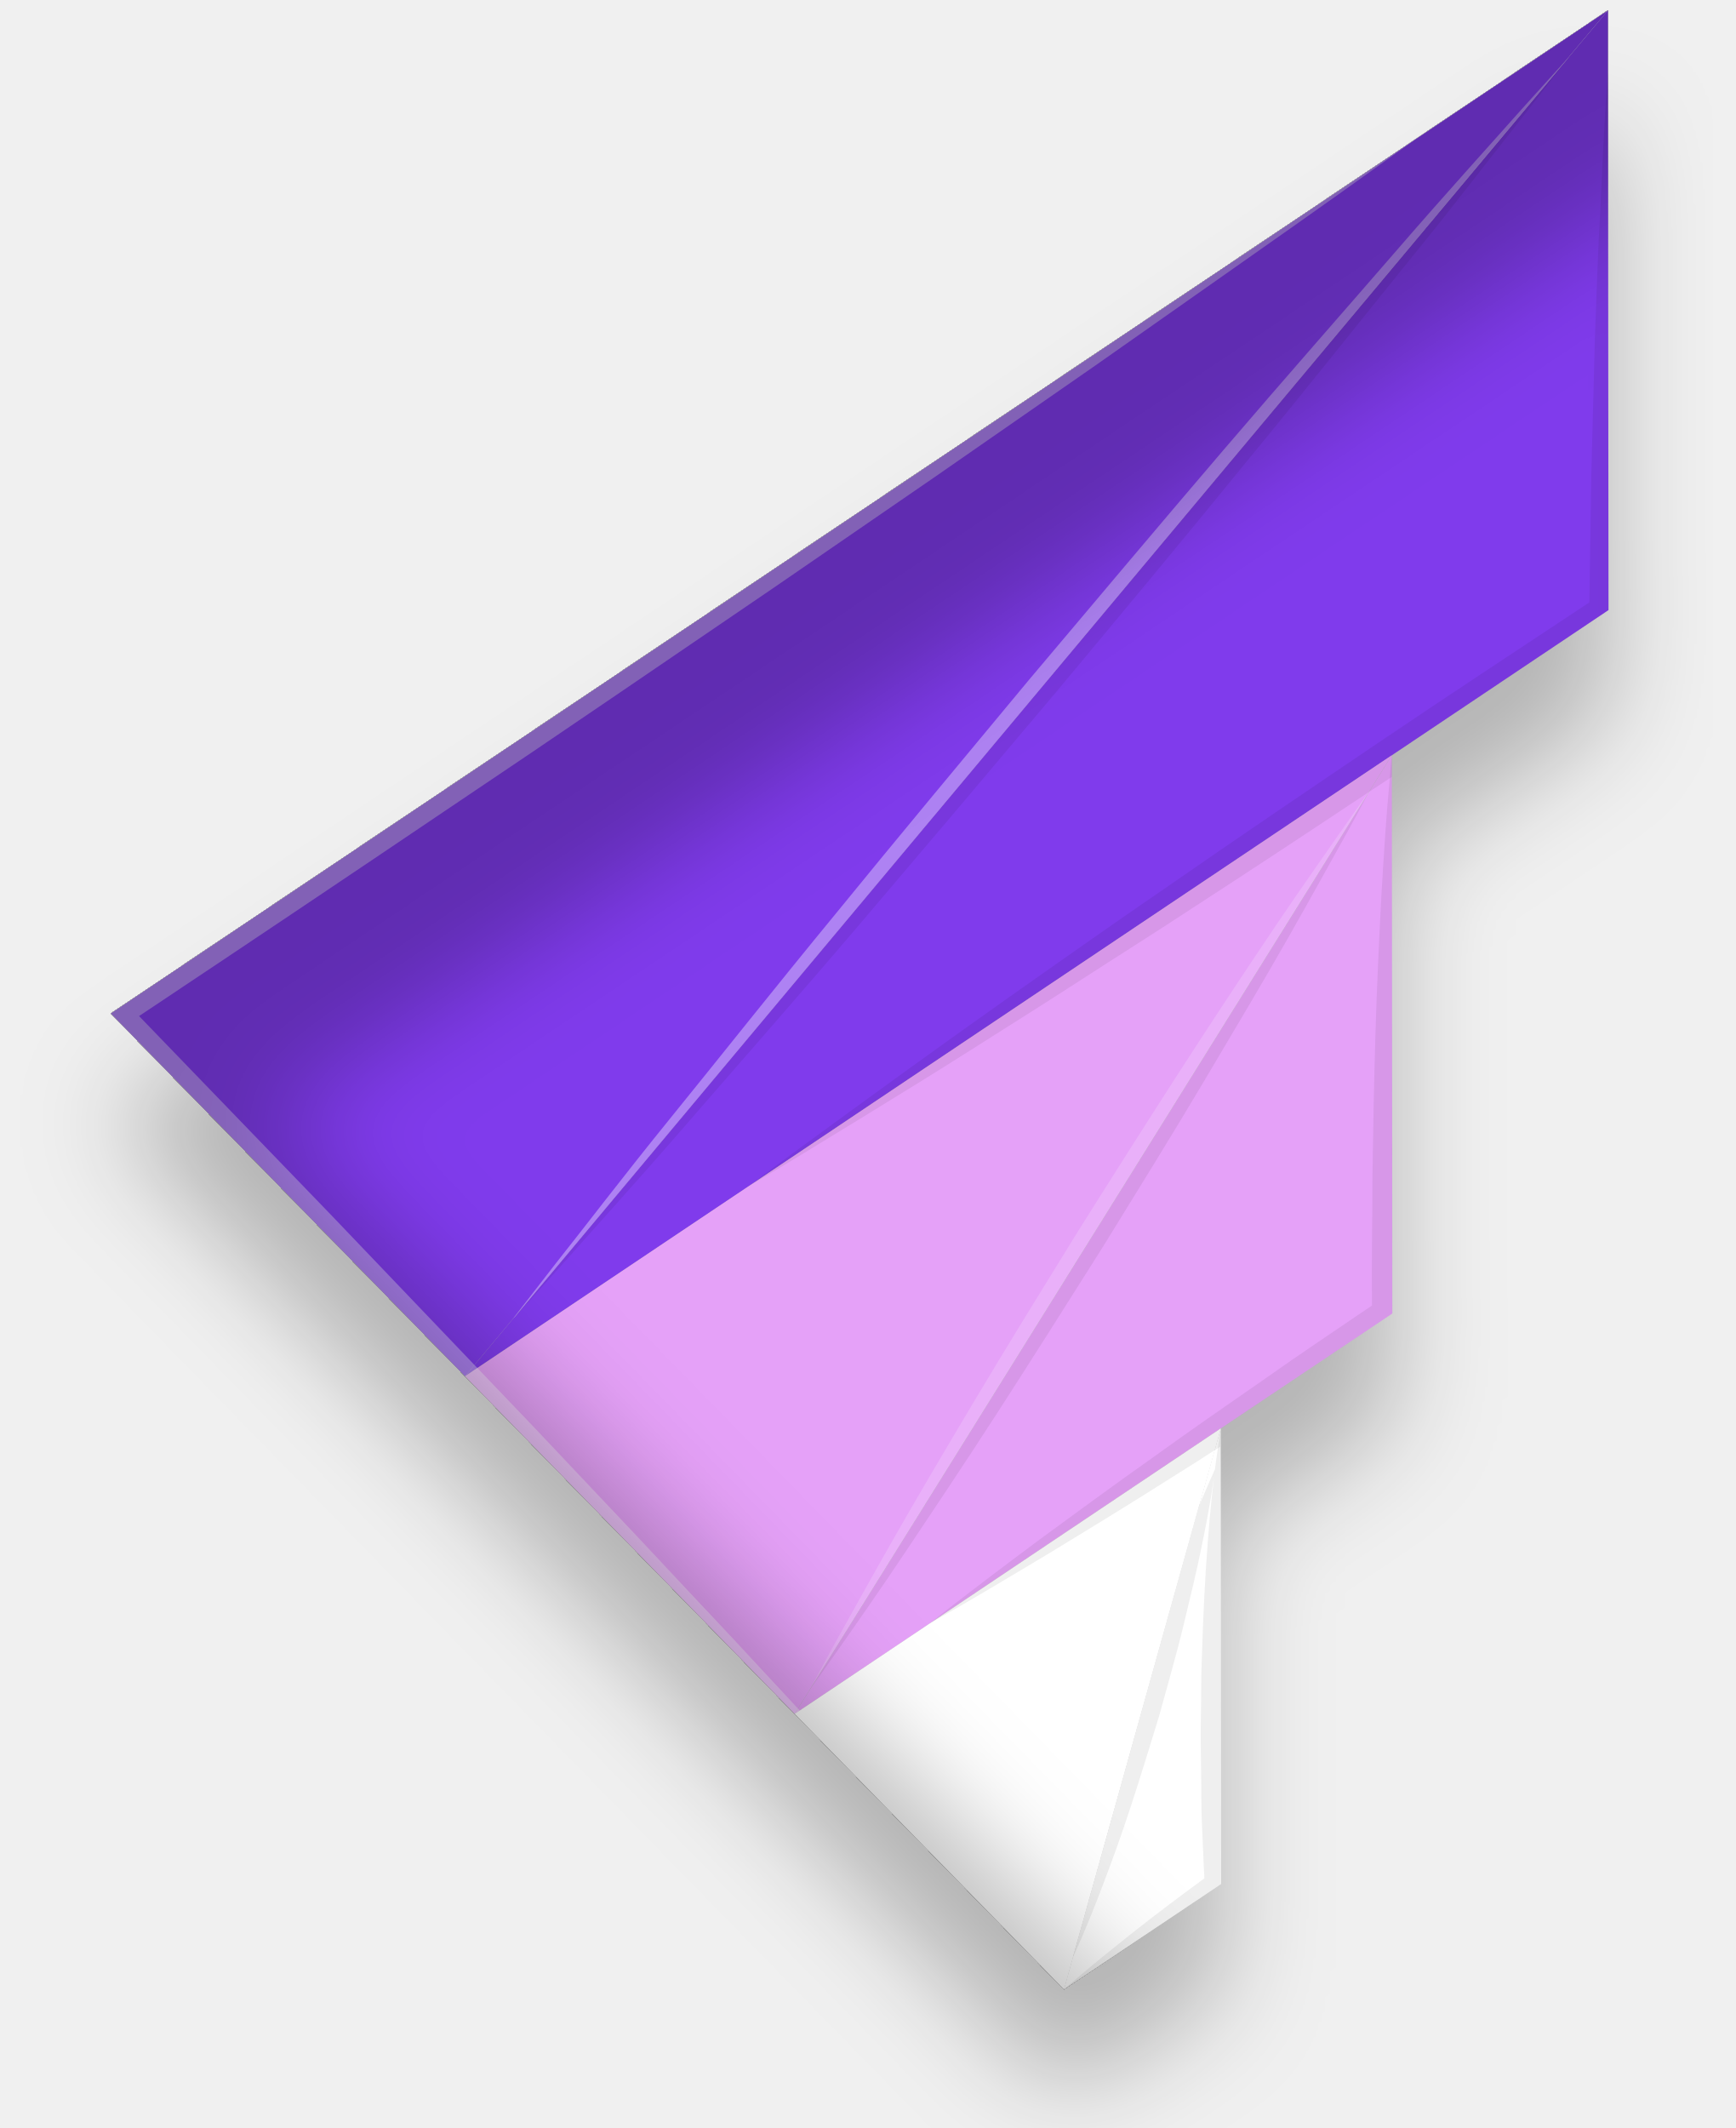
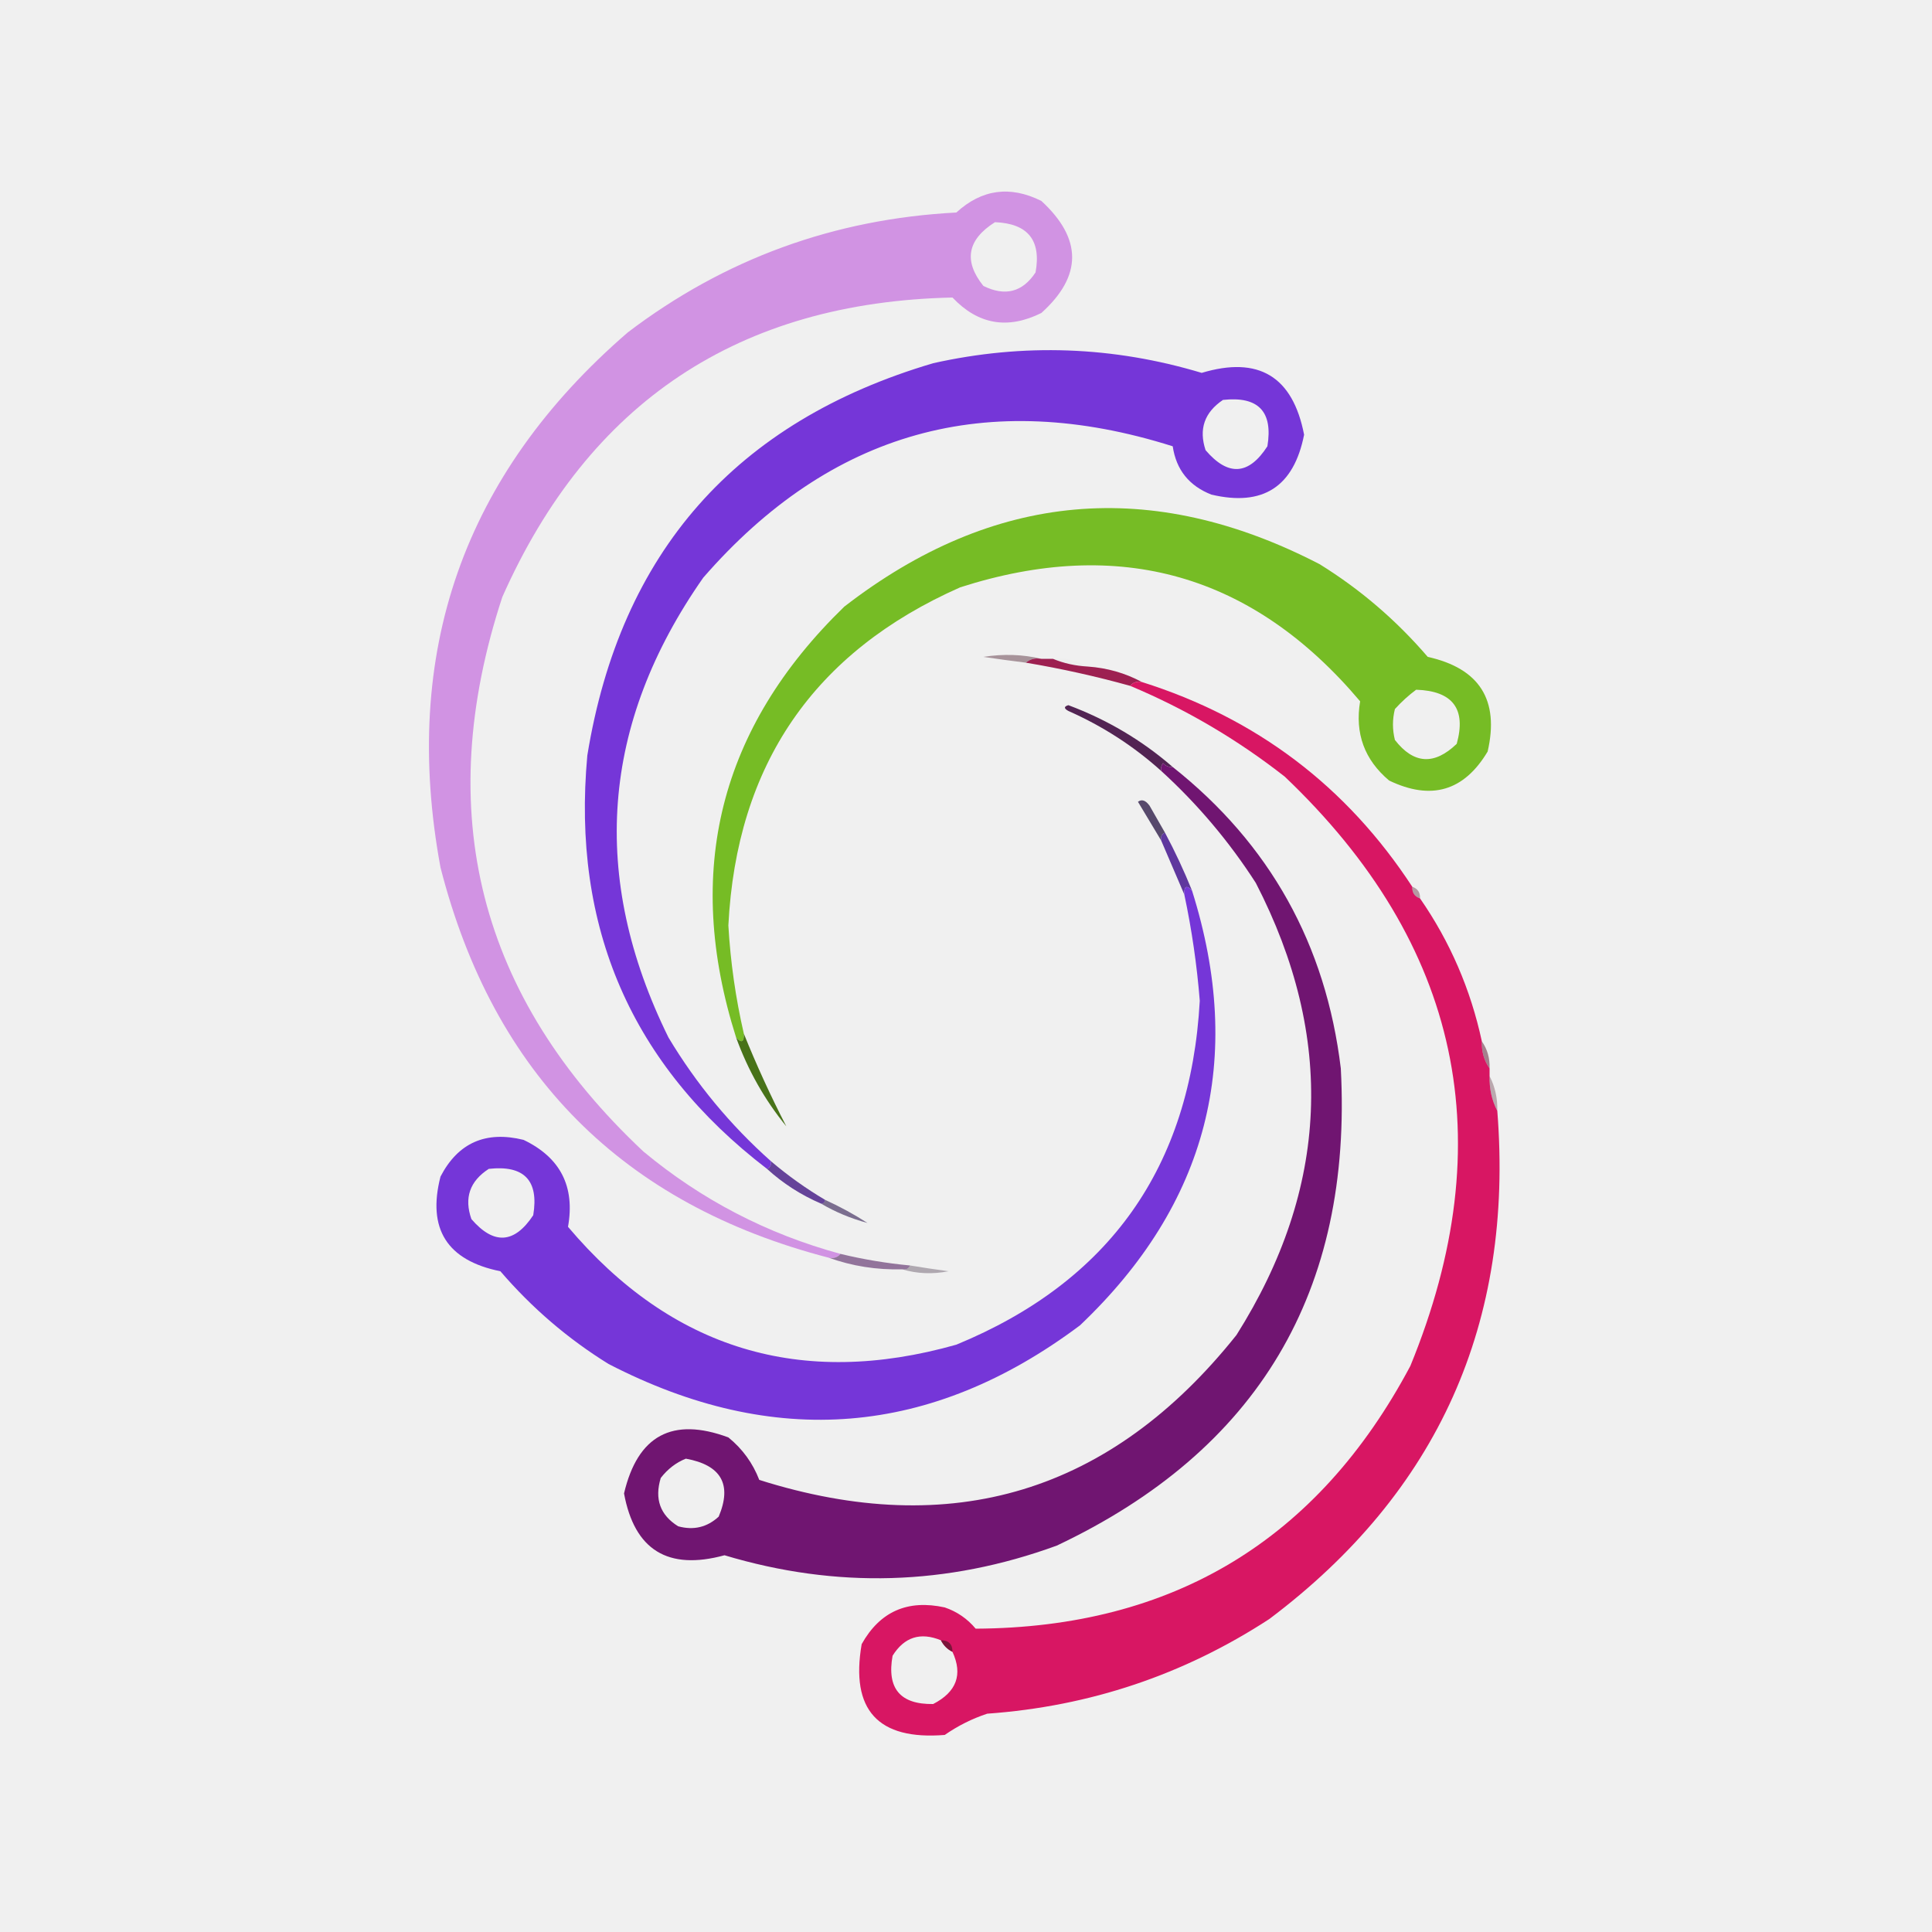
- <svg xmlns="http://www.w3.org/2000/svg" width="62" height="76" viewBox="0 0 62 76" fill="none">
-   <g filter="url(#filter0_di)">
-     <path d="M43.612 51.013L43.393 51.79L43.388 51.794L42.84 53.763C42.84 53.767 42.839 53.772 42.837 53.776C42.835 53.78 42.831 53.784 42.827 53.787L38.327 69.895L38.331 69.9C38.331 69.905 38.329 69.909 38.325 69.912L38.008 71.05L43.624 67.287L43.608 51.654H43.614L43.612 51.013Z" fill="#fff" />
-     <path d="M49.721 26.974L48.905 28.283C48.903 28.292 48.898 28.3 48.892 28.308L28.963 60.29C28.957 60.297 28.952 60.306 28.95 60.315L28.505 61.026L28.394 61.21L49.738 46.91L49.721 27.746V26.974Z" fill="#E5A1F8" />
-     <path d="M57.442 0.37L56.058 2.018V2.027C56.058 2.027 56.053 2.022 56.052 2.031C56.047 2.035 56.042 2.041 56.039 2.047L56.028 2.055C56.016 2.065 56.006 2.077 55.997 2.09L56.002 2.095C55.988 2.115 55.971 2.134 55.953 2.151L18.381 47.044L18.363 47.055L18.315 47.111L16.948 48.75L16.616 49.151L57.461 21.789L57.442 2.585C57.44 2.578 57.44 2.571 57.442 2.563L57.442 0.37Z" fill="#803BEC" />
-     <path d="M57.442 0.37L3.962 36.196L16.617 49.151L16.949 48.75L18.316 47.111L18.364 47.055L18.382 47.044L55.949 2.154C55.967 2.136 55.984 2.118 55.998 2.098L55.993 2.093C56.002 2.08 56.012 2.068 56.024 2.057L56.036 2.05C56.038 2.044 56.043 2.038 56.048 2.033C56.048 2.025 56.054 2.03 56.054 2.03V2.021L57.442 0.37Z" fill="#803BEC" />
-     <path d="M49.721 26.974L16.616 49.152L28.39 61.209L28.501 61.025L28.946 60.315C28.948 60.306 28.953 60.298 28.959 60.291L48.887 28.308C48.894 28.301 48.898 28.293 48.901 28.284L49.721 26.974Z" fill="#E5A1F8" />
-     <path d="M43.612 51.013L28.394 61.208L38.012 71.05L38.329 69.912C38.333 69.909 38.336 69.905 38.336 69.9L38.332 69.895L42.854 53.733L43.398 51.79L43.612 51.013Z" fill="#fff" />
-     <g style="mix-blend-mode:multiply" opacity="0.25">
-       <g style="mix-blend-mode:multiply" opacity="0.25">
-         <path d="M57.442 2.585C57.316 4.178 57.249 5.764 57.176 7.353C57.081 8.957 57.032 10.562 56.973 12.165L56.847 16.979L56.778 21.514L53.171 23.9C51.883 24.755 50.6 25.606 49.322 26.47C46.776 28.192 44.224 29.916 41.7 31.67C40.432 32.535 39.172 33.418 37.917 34.298C36.663 35.177 35.406 36.065 34.161 36.954C32.916 37.842 31.674 38.744 30.437 39.643C29.201 40.542 27.959 41.443 26.74 42.368C28.088 41.575 29.407 40.761 30.736 39.949C32.065 39.136 33.378 38.326 34.689 37.495C36 36.663 37.304 35.847 38.606 35.003C39.908 34.159 41.217 33.339 42.503 32.493C44.649 31.102 46.786 29.693 48.903 28.283C49.152 28.116 49.401 27.957 49.649 27.793L49.723 27.744V26.974L57.463 21.789L57.442 2.585Z" fill="black" />
-       </g>
-     </g>
-     <g style="mix-blend-mode:multiply" opacity="0.25">
-       <g style="mix-blend-mode:multiply" opacity="0.25">
-         <path d="M49.721 26.974C49.691 27.249 49.667 27.522 49.648 27.793C49.517 29.188 49.433 30.574 49.35 31.961C49.263 33.621 49.184 35.283 49.136 36.943C49.087 38.604 49.053 40.265 49.03 41.923C49.03 43.488 48.994 45.059 49.012 46.626C47.738 47.495 46.442 48.354 45.189 49.242C43.827 50.185 42.471 51.124 41.133 52.091C39.786 53.04 38.463 54.014 37.133 54.988C35.819 55.97 34.499 56.955 33.221 57.975C34.687 57.151 36.123 56.285 37.561 55.425C38.991 54.553 40.416 53.684 41.818 52.791C42.343 52.463 42.872 52.132 43.388 51.794L43.394 51.79C43.436 51.772 43.474 51.749 43.507 51.721C43.545 51.703 43.579 51.68 43.608 51.652H43.614V51.015L49.741 46.91L49.723 27.746L49.721 26.974Z" fill="black" />
-       </g>
-     </g>
-     <g style="mix-blend-mode:multiply" opacity="0.25">
-       <g style="mix-blend-mode:multiply" opacity="0.25">
-         <path d="M43.612 51.013C43.572 51.251 43.536 51.484 43.506 51.722C43.34 52.843 43.231 53.96 43.145 55.087C43.039 56.441 42.979 57.798 42.937 59.154C42.903 59.831 42.916 60.507 42.902 61.185C42.888 61.864 42.895 62.544 42.907 63.22C42.92 63.896 42.907 64.579 42.943 65.257C42.975 65.866 42.99 66.478 43.026 67.083C42.197 67.691 41.379 68.303 40.583 68.93C39.71 69.623 38.842 70.317 38.006 71.053L43.622 67.29L43.606 51.656H43.612V51.013Z" fill="black" />
-       </g>
-     </g>
-     <g style="mix-blend-mode:screen" opacity="0.6">
-       <g style="mix-blend-mode:screen" opacity="0.6">
-         <path d="M50.523 5.004L3.962 36.196L33.49 66.423C31.874 64.634 30.22 62.864 28.571 61.09L28.506 61.021L26.351 58.7L22.753 54.863L19.136 51.036L17.055 48.858L16.95 48.75L11.85 43.414L4.968 36.288C8.672 33.821 12.367 31.343 16.054 28.854C19.932 26.256 23.779 23.617 27.634 20.995L33.394 17.035L39.132 13.052L44.842 9.04C46.746 7.705 48.636 6.361 50.523 5.004Z" fill="white" />
-       </g>
-     </g>
-     <g style="mix-blend-mode:multiply" opacity="0.25">
-       <g style="mix-blend-mode:multiply" opacity="0.25">
-         <path d="M43.406 52.466C43.371 52.545 43.158 53.015 42.841 53.763C42.841 53.767 42.84 53.772 42.838 53.776C42.835 53.78 42.832 53.784 42.828 53.787L38.328 69.895V69.912C38.332 69.909 38.334 69.905 38.334 69.9C38.392 69.776 38.859 68.755 39.426 67.247C39.736 66.44 40.075 65.497 40.407 64.482C40.738 63.466 41.075 62.377 41.406 61.292C41.707 60.193 42.023 59.105 42.273 58.074C42.523 57.041 42.756 56.078 42.925 55.24C43.252 53.674 43.397 52.581 43.406 52.466Z" fill="black" />
-       </g>
-     </g>
-     <g style="mix-blend-mode:multiply" opacity="0.25">
-       <g style="mix-blend-mode:multiply" opacity="0.25">
-         <path d="M48.892 28.308L28.963 60.29C28.957 60.297 28.952 60.306 28.95 60.315C28.95 60.315 29.302 59.829 29.899 58.978C30.496 58.128 31.358 56.904 32.346 55.425C33.334 53.946 34.489 52.223 35.692 50.359C36.895 48.495 38.153 46.502 39.415 44.505C40.652 42.502 41.894 40.495 43.02 38.6C44.145 36.706 45.194 34.941 46.065 33.408C46.935 31.876 47.64 30.593 48.138 29.701C48.575 28.917 48.83 28.418 48.892 28.308Z" fill="black" />
-       </g>
-     </g>
-     <g style="mix-blend-mode:multiply" opacity="0.25">
-       <g style="mix-blend-mode:multiply" opacity="0.25">
-         <path d="M54.524 4.011C55.258 3.061 55.756 2.416 55.95 2.154L18.381 47.044C18.563 46.837 19.148 46.203 20.031 45.222C21.094 44.012 22.662 42.3 24.472 40.209C26.281 38.119 28.417 35.699 30.658 33.069C32.899 30.438 35.272 27.636 37.641 24.82C39.989 22.005 42.343 19.18 44.511 16.512C46.698 13.857 48.687 11.342 50.417 9.21C52.147 7.079 53.528 5.262 54.524 4.011Z" fill="black" />
-       </g>
-     </g>
-     <g style="mix-blend-mode:multiply" opacity="0.25">
-       <g style="mix-blend-mode:multiply" opacity="0.25">
-         <path d="M56.025 2.057C56.013 2.068 56.002 2.081 55.994 2.094L55.999 2.099C56.009 2.085 56.018 2.072 56.025 2.057Z" fill="black" />
-       </g>
-     </g>
-     <g style="mix-blend-mode:screen" opacity="0.6">
-       <g style="mix-blend-mode:screen" opacity="0.6">
-         <path d="M38.332 69.9L38.328 69.895V69.913C38.331 69.909 38.332 69.905 38.332 69.9Z" fill="white" />
-       </g>
-     </g>
-     <g style="mix-blend-mode:screen" opacity="0.4">
-       <g style="mix-blend-mode:screen" opacity="0.4">
-         <path d="M42.849 53.733C42.696 54.124 42.506 54.594 42.309 55.122C42.004 55.926 41.665 56.868 41.334 57.884C41.002 58.9 40.665 59.989 40.339 61.078C40.027 62.177 39.718 63.26 39.466 64.292C39.215 65.324 38.988 66.293 38.814 67.125C38.482 68.683 38.342 69.767 38.326 69.895L42.849 53.733Z" fill="white" />
-       </g>
-     </g>
-     <g style="mix-blend-mode:screen" opacity="0.4">
-       <g style="mix-blend-mode:screen" opacity="0.4">
-         <path d="M48.902 28.283C48.902 28.283 48.544 28.764 47.953 29.619C47.361 30.475 46.493 31.694 45.501 33.168C44.508 34.642 43.362 36.374 42.158 38.238C40.955 40.103 39.694 42.091 38.437 44.093C37.199 46.096 35.962 48.1 34.833 49.992C33.704 51.884 32.657 53.659 31.786 55.192C30.915 56.724 30.211 58.007 29.713 58.893C29.28 59.681 29.024 60.179 28.967 60.29L48.895 28.308C48.9 28.3 48.902 28.291 48.902 28.283Z" fill="white" />
-       </g>
-     </g>
-     <g style="mix-blend-mode:screen" opacity="0.6">
-       <g style="mix-blend-mode:screen" opacity="0.6">
-         <path d="M56.025 2.057C56.013 2.068 56.002 2.08 55.994 2.093C55.807 2.299 55.234 2.93 54.35 3.911C53.282 5.116 51.718 6.833 49.909 8.923C48.1 11.013 45.964 13.433 43.718 16.058C41.472 18.683 39.108 21.495 36.736 24.307C34.392 27.129 32.038 29.951 29.869 32.615C27.682 35.271 25.695 37.784 23.963 39.916C22.232 42.048 20.853 43.868 19.857 45.118C19.004 46.226 18.459 46.919 18.34 47.076C18.351 47.07 18.359 47.061 18.363 47.052L18.381 47.041L55.949 2.154C55.967 2.136 55.983 2.118 55.998 2.098C56.008 2.085 56.017 2.071 56.025 2.057Z" fill="white" />
-       </g>
-     </g>
+ <svg xmlns="http://www.w3.org/2000/svg" version="1.1" width="500px" height="500px" style="shape-rendering:geometricPrecision; text-rendering:geometricPrecision; image-rendering:optimizeQuality; fill-rule:evenodd; clip-rule:evenodd">
+   <g>
+     <path style="opacity:1" fill="#d193e3" d="M 217.5,324.5 C 216.791,325.404 215.791,325.737 214.5,325.5C 161.192,311.692 127.692,278.025 114,224.5C 103.739,168.946 119.905,122.779 162.5,86C 187.547,66.981 215.881,56.648 247.5,55C 254.078,48.971 261.411,47.971 269.5,52C 280.123,61.774 280.123,71.44 269.5,81C 260.789,85.333 253.122,84 246.5,77C 191.244,78.208 152.41,104.041 130,154.5C 111.709,210.173 123.876,258.006 166.5,298C 181.529,310.505 198.529,319.339 217.5,324.5 Z M 257.5,57.5 C 266.015,57.844 269.515,62.177 268,70.5C 264.634,75.609 260.134,76.776 254.5,74C 249.316,67.542 250.316,62.042 257.5,57.5 Z" />
  </g>
-   <defs>
-     <filter id="filter0_di" x="0.242" y="0.37" width="60.941" height="78.123" filterUnits="userSpaceOnUse" color-interpolation-filters="sRGB">
-       <feFlood flood-opacity="0" result="BackgroundImageFix" />
-       <feColorMatrix in="SourceAlpha" type="matrix" values="0 0 0 0 0 0 0 0 0 0 0 0 0 0 0 0 0 0 127 0" />
-       <feOffset dy="3.72" />
-       <feGaussianBlur stdDeviation="1.86" />
-       <feColorMatrix type="matrix" values="0 0 0 0 0 0 0 0 0 0 0 0 0 0 0 0 0 0 0.25 0" />
-       <feBlend mode="normal" in2="BackgroundImageFix" result="effect1_dropShadow" />
-       <feBlend mode="normal" in="SourceGraphic" in2="effect1_dropShadow" result="shape" />
-       <feColorMatrix in="SourceAlpha" type="matrix" values="0 0 0 0 0 0 0 0 0 0 0 0 0 0 0 0 0 0 127 0" result="hardAlpha" />
-       <feOffset dx="5.58" dy="3.72" />
-       <feGaussianBlur stdDeviation="1.86" />
-       <feComposite in2="hardAlpha" operator="arithmetic" k2="-1" k3="1" />
-       <feColorMatrix type="matrix" values="0 0 0 0 0 0 0 0 0 0 0 0 0 0 0 0 0 0 0.25 0" />
-       <feBlend mode="normal" in2="shape" result="effect2_innerShadow" />
-     </filter>
-   </defs>
+   <g>
+     <path style="opacity:0.998" fill="#7536d8" d="M 199.5,300.5 C 199.672,301.492 199.338,302.158 198.5,302.5C 163.413,275.633 147.913,239.966 152,195.5C 160.556,142.942 190.389,109.109 241.5,94C 264.884,88.773 288.051,89.606 311,96.5C 325.737,92.072 334.57,97.405 337.5,112.5C 334.837,125.995 326.837,131.162 313.5,128C 307.732,125.737 304.399,121.57 303.5,115.5C 255.453,100.301 214.953,111.634 182,149.5C 155.531,187.312 152.531,226.979 173,268.5C 180.219,280.548 189.052,291.214 199.5,300.5 Z M 316.5,103.5 C 325.658,102.491 329.492,106.491 328,115.5C 323.162,122.995 317.828,123.328 312,116.5C 310.201,111.066 311.701,106.733 316.5,103.5 Z" />
+   </g>
+   <g>
+     <path style="opacity:1" fill="#76bc25" d="M 192.5,267.5 C 192.591,269.698 191.925,270.031 190.5,268.5C 176.875,225.499 186.209,188.332 218.5,157C 257.037,127.175 298.037,123.508 341.5,146C 352.011,152.502 361.344,160.502 369.5,170C 382.907,172.984 388.074,181.151 385,194.5C 378.888,204.737 370.388,207.237 359.5,202C 353.11,196.618 350.61,189.785 352,181.5C 324.24,148.597 289.74,138.764 248.5,152C 210.615,168.747 190.615,197.913 188.5,239.5C 189.046,248.962 190.379,258.296 192.5,267.5 Z M 366.5,178.5 C 375.998,178.818 379.498,183.484 377,192.5C 371.19,198.093 365.856,197.76 361,191.5C 360.333,188.833 360.333,186.167 361,183.5C 362.73,181.598 364.563,179.931 366.5,178.5 Z" />
+   </g>
+   <g>
+     <path style="opacity:0.405" fill="#3c0a1c" d="M 269.5,170.5 C 267.901,170.232 266.568,170.566 265.5,171.5C 261.837,171.048 258.17,170.548 254.5,170C 259.684,169.184 264.684,169.35 269.5,170.5 Z" />
+   </g>
+   <g>
+     <path style="opacity:0.008" fill="#1c070d" d="M 272.5,170.5 C 275.829,170.215 278.829,170.882 281.5,172.5C 278.273,172.324 275.273,171.657 272.5,170.5 Z" />
+   </g>
+   <g>
+     <path style="opacity:0.933" fill="#971146" d="M 265.5,171.5 C 266.568,170.566 267.901,170.232 269.5,170.5C 270.5,170.5 271.5,170.5 272.5,170.5C 275.273,171.657 278.273,172.324 281.5,172.5C 286.55,172.855 291.217,174.188 295.5,176.5C 294.209,176.263 293.209,176.596 292.5,177.5C 283.609,175.027 274.609,173.027 265.5,171.5 Z" />
+   </g>
+   <g>
+     <path style="opacity:1" fill="#d81663" d="M 295.5,176.5 C 325.178,185.852 348.511,203.518 365.5,229.5C 365.427,231.027 366.094,232.027 367.5,232.5C 375.269,243.712 380.602,256.046 383.5,269.5C 383.41,272.152 384.076,274.485 385.5,276.5C 385.5,277.167 385.5,277.833 385.5,278.5C 385.42,281.781 386.087,284.781 387.5,287.5C 391.825,342.332 372.159,386.165 328.5,419C 306.355,433.437 282.022,441.604 255.5,443.5C 251.596,444.785 247.929,446.619 244.5,449C 227.223,450.391 220.057,442.557 223,425.5C 227.721,417.061 234.887,413.894 244.5,416C 247.692,417.094 250.358,418.927 252.5,421.5C 303.547,421.227 341.047,398.561 365,353.5C 388.88,295.196 378.047,244.362 332.5,201C 320.19,191.348 306.857,183.515 292.5,177.5C 293.209,176.596 294.209,176.263 295.5,176.5 Z M 243.5,424.5 C 244.167,425.833 245.167,426.833 246.5,427.5C 249.221,433.385 247.554,437.885 241.5,441C 232.97,441.132 229.47,436.966 231,428.5C 234.03,423.661 238.197,422.327 243.5,424.5 Z" />
+   </g>
+   <g>
+     <path style="opacity:0.912" fill="#431044" d="M 303.5,198.5 C 302.504,198.586 301.671,198.252 301,197.5C 300.536,198.094 300.369,198.761 300.5,199.5C 293.379,193.098 285.379,187.931 276.5,184C 275.304,183.346 275.304,182.846 276.5,182.5C 286.564,186.271 295.564,191.604 303.5,198.5 Z" />
+   </g>
+   <g>
+     <path style="opacity:1" fill="#701571" d="M 303.5,198.5 C 328.63,218.413 343.13,244.413 347,276.5C 350.071,334.206 325.571,375.373 273.5,400C 245.12,410.366 216.453,411.199 187.5,402.5C 172.865,406.492 164.198,401.158 161.5,386.5C 165.028,371.471 174.028,366.637 188.5,372C 192.145,374.958 194.812,378.625 196.5,383C 246.331,398.754 287.498,386.254 320,345.5C 343.983,307.508 345.649,268.508 325,228.5C 318.095,217.763 309.929,208.096 300.5,199.5C 300.369,198.761 300.536,198.094 301,197.5C 301.671,198.252 302.504,198.586 303.5,198.5 Z M 177.5,377.5 C 186.663,379.172 189.496,384.172 186,392.5C 183.005,395.265 179.505,396.098 175.5,395C 170.845,392.103 169.345,387.937 171,382.5C 172.805,380.174 174.972,378.508 177.5,377.5 Z" />
+   </g>
+   <g>
+     <path style="opacity:0.757" fill="#261442" d="M 301.5,215.5 C 300.662,215.842 300.328,216.508 300.5,217.5C 298.526,214.23 296.526,210.897 294.5,207.5C 295.483,206.773 296.483,207.107 297.5,208.5C 298.861,210.85 300.194,213.184 301.5,215.5 Z" />
+   </g>
+   <g>
+     <path style="opacity:0.92" fill="#522797" d="M 301.5,215.5 C 304.088,220.344 306.421,225.344 308.5,230.5C 307.075,228.969 306.409,229.302 306.5,231.5C 304.537,226.897 302.537,222.23 300.5,217.5C 300.328,216.508 300.662,215.842 301.5,215.5 Z" />
+   </g>
+   <g>
+     <path style="opacity:0.998" fill="#7536d8" d="M 308.5,230.5 C 322.225,274.103 312.558,311.603 279.5,343C 241.032,371.813 200.365,375.146 157.5,353C 146.989,346.498 137.656,338.498 129.5,329C 115.693,326.209 110.526,318.042 114,304.5C 118.545,295.752 125.712,292.585 135.5,295C 145.024,299.562 148.857,307.062 147,317.5C 173.809,349.211 207.309,359.377 247.5,348C 287.119,331.686 308.119,302.019 310.5,259C 309.761,249.732 308.427,240.565 306.5,231.5C 306.409,229.302 307.075,228.969 308.5,230.5 Z M 126.5,302.5 C 135.658,301.491 139.492,305.491 138,314.5C 133.123,321.885 127.789,322.218 122,315.5C 120.071,310.016 121.571,305.683 126.5,302.5 Z" />
+   </g>
+   <g>
+     <path style="opacity:0.38" fill="#511026" d="M 365.5,229.5 C 366.906,229.973 367.573,230.973 367.5,232.5C 366.094,232.027 365.427,231.027 365.5,229.5 Z" />
+   </g>
+   <g>
+     <path style="opacity:1" fill="#487219" d="M 192.5,267.5 C 195.77,275.626 199.437,283.626 203.5,291.5C 197.904,284.653 193.571,276.986 190.5,268.5C 191.925,270.031 192.591,269.698 192.5,267.5 Z" />
+   </g>
+   <g>
+     <path style="opacity:0.502" fill="#58102a" d="M 383.5,269.5 C 384.924,271.515 385.59,273.848 385.5,276.5C 384.076,274.485 383.41,272.152 383.5,269.5 Z" />
+   </g>
+   <g>
+     <path style="opacity:0.322" fill="#480e22" d="M 385.5,278.5 C 386.913,281.219 387.58,284.219 387.5,287.5C 386.087,284.781 385.42,281.781 385.5,278.5 Z" />
+   </g>
+   <g>
+     <path style="opacity:0.145" fill="#1f3309" d="M 203.5,291.5 C 204.833,292.167 204.833,292.167 203.5,291.5 Z" />
+   </g>
+   <g>
+     <path style="opacity:0.847" fill="#4b2489" d="M 199.5,300.5 C 203.912,304.254 208.578,307.587 213.5,310.5C 213.5,311.167 213.167,311.5 212.5,311.5C 207.273,309.254 202.606,306.254 198.5,302.5C 199.338,302.158 199.672,301.492 199.5,300.5 Z" />
+   </g>
+   <g>
+     <path style="opacity:0.596" fill="#2b164e" d="M 213.5,310.5 C 217.362,312.262 221.028,314.262 224.5,316.5C 220.213,315.352 216.213,313.685 212.5,311.5C 213.167,311.5 213.5,311.167 213.5,310.5 Z" />
+   </g>
+   <g>
+     <path style="opacity:0.051" fill="#0f071e" d="M 224.5,316.5 C 225.833,317.167 225.833,317.167 224.5,316.5 Z" />
+   </g>
+   <g>
+     <path style="opacity:0.812" fill="#7d5888" d="M 217.5,324.5 C 223.422,325.931 229.422,326.931 235.5,327.5C 235.158,328.338 234.492,328.672 233.5,328.5C 226.853,328.669 220.52,327.669 214.5,325.5C 215.791,325.737 216.791,325.404 217.5,324.5 Z" />
+   </g>
+   <g>
+     <path style="opacity:0.361" fill="#3c2a41" d="M 235.5,327.5 C 238.813,328.045 242.146,328.545 245.5,329C 241.311,329.812 237.311,329.645 233.5,328.5C 234.492,328.672 235.158,328.338 235.5,327.5 Z" />
+   </g>
+   <g>
+     <path style="opacity:0.639" fill="#481323" d="M 243.5,424.5 C 245.5,424.5 246.5,425.5 246.5,427.5C 245.167,426.833 244.167,425.833 243.5,424.5 Z" />
+   </g>
</svg>
